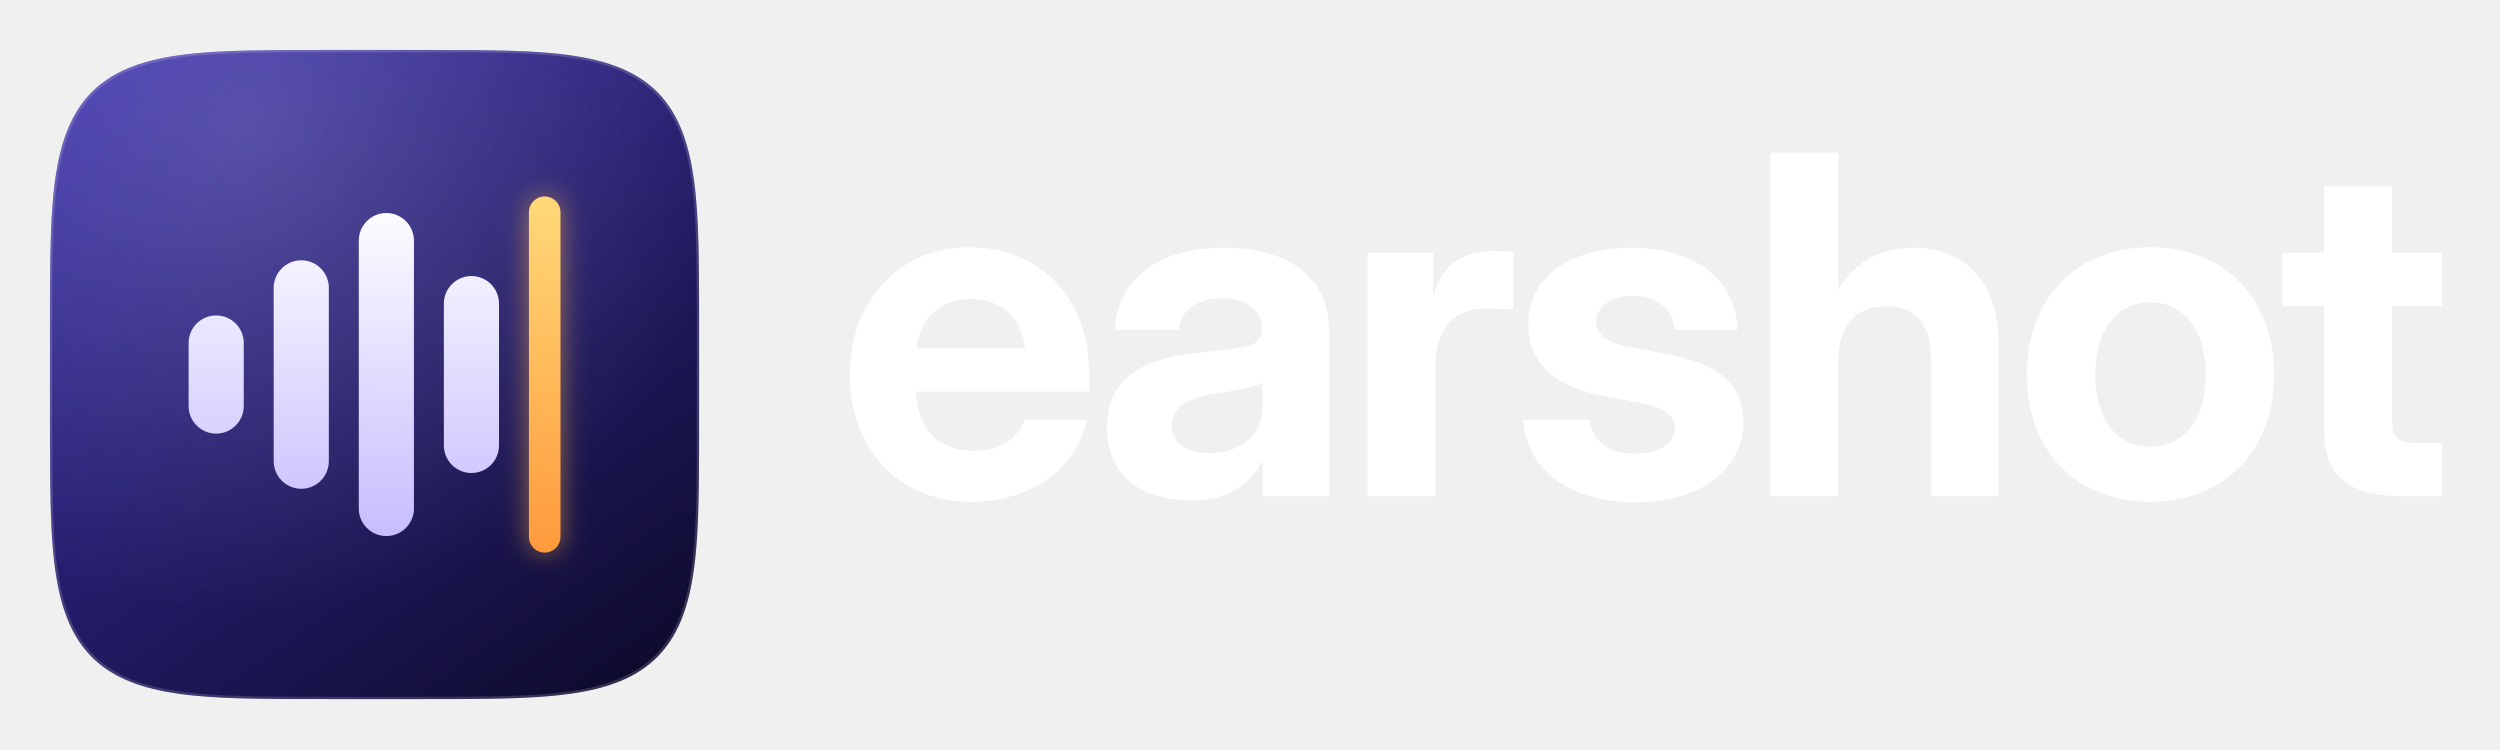
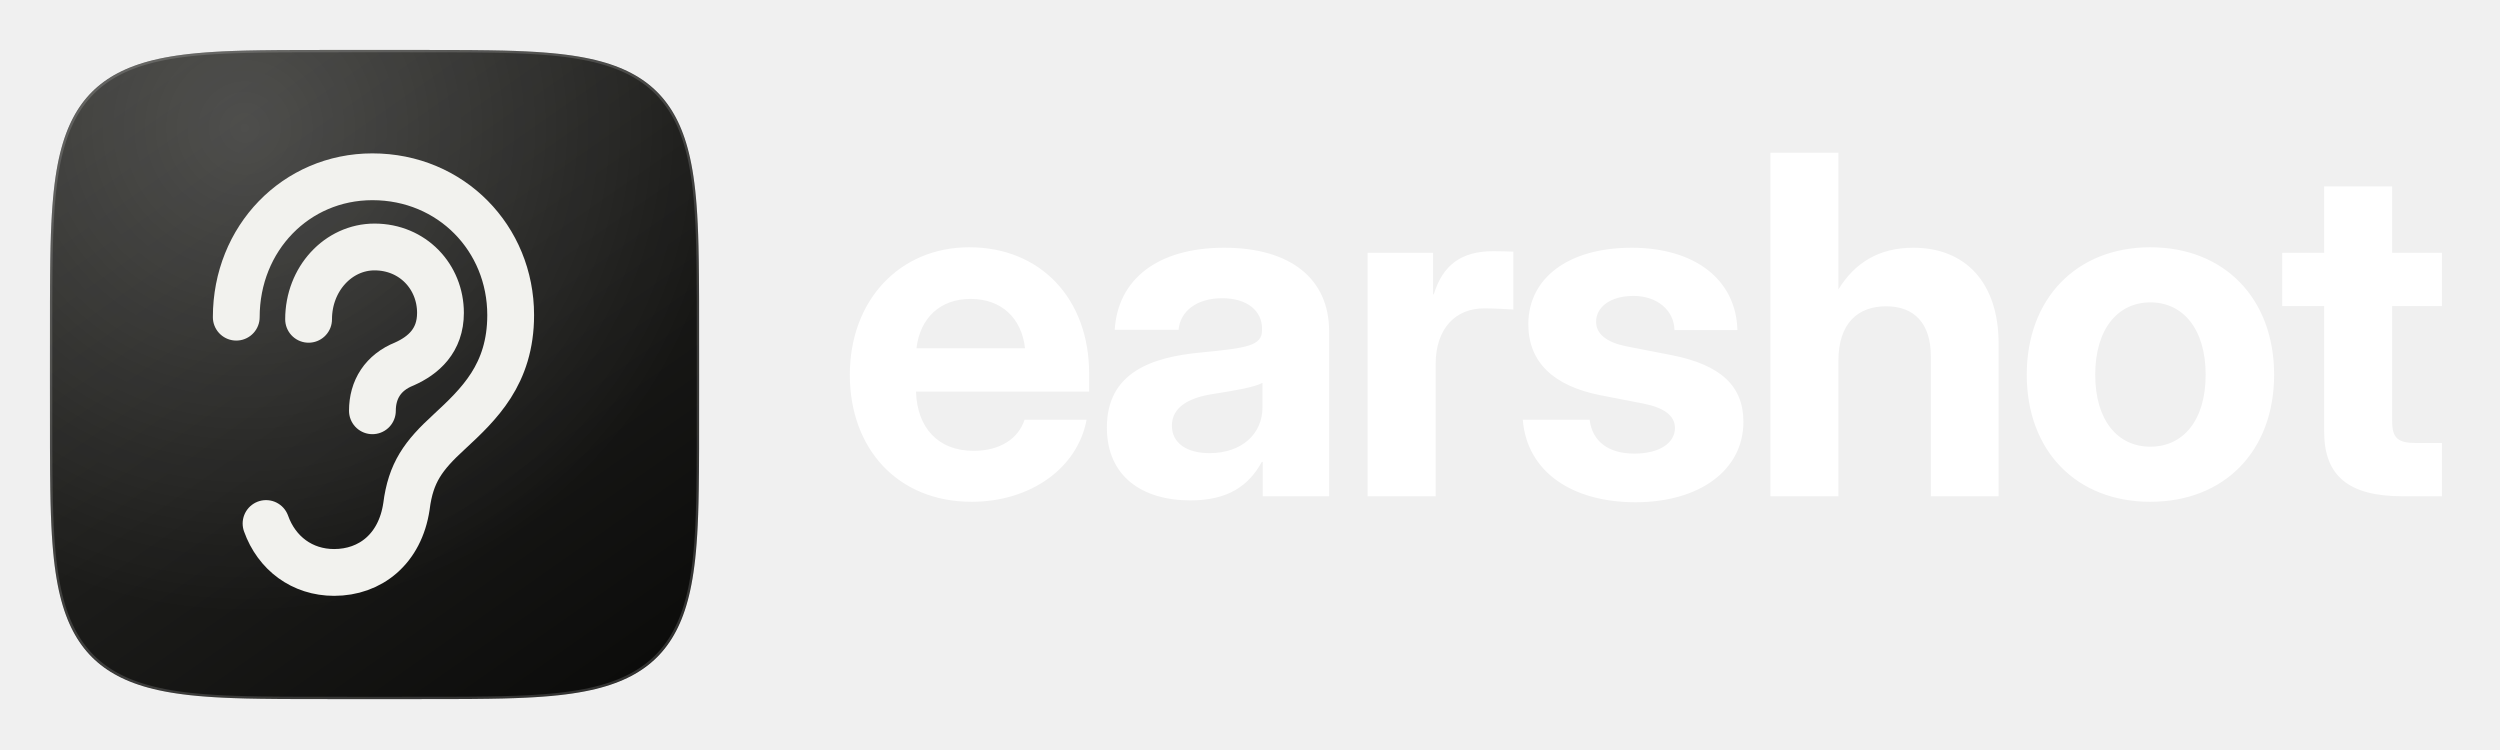
<svg xmlns="http://www.w3.org/2000/svg" width="801" height="240" viewBox="0 0 801 240">
  <defs>
    <linearGradient id="bg" x1="0.15" y1="0" x2="0.85" y2="1">
-       <stop offset="0" stop-color="#3A2FA8" />
-       <stop offset="1" stop-color="#0E0B2E" />
+       <stop offset="0" stop-color="#2C2C29" />
+       <stop offset="1" stop-color="#0C0C0B" />
    </linearGradient>
    <radialGradient id="highlight" cx="0.3" cy="0.12" r="0.75">
      <stop offset="0" stop-color="#FFFFFF" stop-opacity="0.18" />
      <stop offset="1" stop-color="#FFFFFF" stop-opacity="0" />
    </radialGradient>
-     <linearGradient id="bar" gradientUnits="userSpaceOnUse" x1="0" y1="286" x2="0" y2="738">
-       <stop offset="0" stop-color="#FFFFFF" />
-       <stop offset="1" stop-color="#C4BAFF" />
-     </linearGradient>
-     <linearGradient id="cursor" x1="0" y1="0" x2="0" y2="1">
-       <stop offset="0" stop-color="#FFD978" />
-       <stop offset="1" stop-color="#FF9A3C" />
-     </linearGradient>
-     <filter id="cursor-glow" x="-150%" y="-20%" width="400%" height="140%">
-       <feGaussianBlur stdDeviation="16" />
-     </filter>
    <clipPath id="tile-clip">
      <path d="M 924.00 512.00 L 923.95 605.51 L 923.80 635.37 L 923.55 657.07 L 923.21 674.71 L 922.76 689.84 L 922.21 703.21 L 921.56 715.26 L 920.81 726.28 L 919.97 736.47 L 919.02 745.95 L 917.96 754.84 L 916.81 763.20 L 915.55 771.12 L 914.19 778.62 L 912.73 785.76 L 911.16 792.56 L 909.48 799.07 L 907.70 805.29 L 905.81 811.25 L 903.80 816.97 L 901.69 822.46 L 899.47 827.73 L 897.13 832.80 L 894.68 837.68 L 892.11 842.38 L 889.42 846.89 L 886.61 851.24 L 883.68 855.43 L 880.62 859.46 L 877.44 863.34 L 874.12 867.08 L 870.67 870.67 L 867.08 874.12 L 863.34 877.44 L 859.46 880.62 L 855.43 883.68 L 851.24 886.61 L 846.89 889.42 L 842.38 892.11 L 837.68 894.68 L 832.80 897.13 L 827.73 899.47 L 822.46 901.69 L 816.97 903.80 L 811.25 905.81 L 805.29 907.70 L 799.07 909.48 L 792.56 911.16 L 785.76 912.73 L 778.62 914.19 L 771.12 915.55 L 763.20 916.81 L 754.84 917.96 L 745.95 919.02 L 736.47 919.97 L 726.28 920.81 L 715.26 921.56 L 703.21 922.21 L 689.84 922.76 L 674.71 923.21 L 657.07 923.55 L 635.37 923.80 L 605.51 923.95 L 512.00 924.00 L 418.49 923.95 L 388.63 923.80 L 366.93 923.55 L 349.29 923.21 L 334.16 922.76 L 320.79 922.21 L 308.74 921.56 L 297.72 920.81 L 287.53 919.97 L 278.05 919.02 L 269.16 917.96 L 260.80 916.81 L 252.88 915.55 L 245.38 914.19 L 238.24 912.73 L 231.44 911.16 L 224.93 909.48 L 218.71 907.70 L 212.75 905.81 L 207.03 903.80 L 201.54 901.69 L 196.27 899.47 L 191.20 897.13 L 186.32 894.68 L 181.62 892.11 L 177.11 889.42 L 172.76 886.61 L 168.57 883.68 L 164.54 880.62 L 160.66 877.44 L 156.92 874.12 L 153.33 870.67 L 149.88 867.08 L 146.56 863.34 L 143.38 859.46 L 140.32 855.43 L 137.39 851.24 L 134.58 846.89 L 131.89 842.38 L 129.32 837.68 L 126.87 832.80 L 124.53 827.73 L 122.31 822.46 L 120.20 816.97 L 118.19 811.25 L 116.30 805.29 L 114.52 799.07 L 112.84 792.56 L 111.27 785.76 L 109.81 778.62 L 108.45 771.12 L 107.19 763.20 L 106.04 754.84 L 104.98 745.95 L 104.03 736.47 L 103.19 726.28 L 102.44 715.26 L 101.79 703.21 L 101.24 689.84 L 100.79 674.71 L 100.45 657.07 L 100.20 635.37 L 100.05 605.51 L 100.00 512.00 L 100.05 418.49 L 100.20 388.63 L 100.45 366.93 L 100.79 349.29 L 101.24 334.16 L 101.79 320.79 L 102.44 308.74 L 103.19 297.72 L 104.03 287.53 L 104.98 278.05 L 106.04 269.16 L 107.19 260.80 L 108.45 252.88 L 109.81 245.38 L 111.27 238.24 L 112.84 231.44 L 114.52 224.93 L 116.30 218.71 L 118.19 212.75 L 120.20 207.03 L 122.31 201.54 L 124.53 196.27 L 126.87 191.20 L 129.32 186.32 L 131.89 181.62 L 134.58 177.11 L 137.39 172.76 L 140.32 168.57 L 143.38 164.54 L 146.56 160.66 L 149.88 156.92 L 153.33 153.33 L 156.92 149.88 L 160.66 146.56 L 164.54 143.38 L 168.57 140.32 L 172.76 137.39 L 177.11 134.58 L 181.62 131.89 L 186.32 129.32 L 191.20 126.87 L 196.27 124.53 L 201.54 122.31 L 207.03 120.20 L 212.75 118.19 L 218.71 116.30 L 224.93 114.52 L 231.44 112.84 L 238.24 111.27 L 245.38 109.81 L 252.88 108.45 L 260.80 107.19 L 269.16 106.04 L 278.05 104.98 L 287.53 104.03 L 297.72 103.19 L 308.74 102.44 L 320.79 101.79 L 334.16 101.24 L 349.29 100.79 L 366.93 100.45 L 388.63 100.20 L 418.49 100.05 L 512.00 100.00 L 605.51 100.05 L 635.37 100.20 L 657.07 100.45 L 674.71 100.79 L 689.84 101.24 L 703.21 101.79 L 715.26 102.44 L 726.28 103.19 L 736.47 104.03 L 745.95 104.98 L 754.84 106.04 L 763.20 107.19 L 771.12 108.45 L 778.62 109.81 L 785.76 111.27 L 792.56 112.84 L 799.07 114.52 L 805.29 116.30 L 811.25 118.19 L 816.97 120.20 L 822.46 122.31 L 827.73 124.53 L 832.80 126.87 L 837.68 129.32 L 842.38 131.89 L 846.89 134.58 L 851.24 137.39 L 855.43 140.32 L 859.46 143.38 L 863.34 146.56 L 867.08 149.88 L 870.67 153.33 L 874.12 156.92 L 877.44 160.66 L 880.62 164.54 L 883.68 168.57 L 886.61 172.76 L 889.42 177.11 L 892.11 181.62 L 894.68 186.32 L 897.13 191.20 L 899.47 196.27 L 901.69 201.54 L 903.80 207.03 L 905.81 212.75 L 907.70 218.71 L 909.48 224.93 L 911.16 231.44 L 912.73 238.24 L 914.19 245.38 L 915.55 252.88 L 916.81 260.80 L 917.96 269.16 L 919.02 278.05 L 919.97 287.53 L 920.81 297.72 L 921.56 308.74 L 922.21 320.79 L 922.76 334.16 L 923.21 349.29 L 923.55 366.93 L 923.80 388.63 L 923.95 418.49 Z" />
    </clipPath>
  </defs>
  <g transform="translate(16 16) scale(0.2524272) translate(-100 -100)">
    <path d="M 924.00 512.00 L 923.95 605.51 L 923.80 635.37 L 923.55 657.07 L 923.21 674.71 L 922.76 689.84 L 922.21 703.21 L 921.56 715.26 L 920.81 726.28 L 919.97 736.47 L 919.02 745.95 L 917.96 754.84 L 916.81 763.20 L 915.55 771.12 L 914.19 778.62 L 912.73 785.76 L 911.16 792.56 L 909.48 799.07 L 907.70 805.29 L 905.81 811.25 L 903.80 816.97 L 901.69 822.46 L 899.47 827.73 L 897.13 832.80 L 894.68 837.68 L 892.11 842.38 L 889.42 846.89 L 886.61 851.24 L 883.68 855.43 L 880.62 859.46 L 877.44 863.34 L 874.12 867.08 L 870.67 870.67 L 867.08 874.12 L 863.34 877.44 L 859.46 880.62 L 855.43 883.68 L 851.24 886.61 L 846.89 889.42 L 842.38 892.11 L 837.68 894.68 L 832.80 897.13 L 827.73 899.47 L 822.46 901.69 L 816.97 903.80 L 811.25 905.81 L 805.29 907.70 L 799.07 909.48 L 792.56 911.16 L 785.76 912.73 L 778.62 914.19 L 771.12 915.55 L 763.20 916.81 L 754.84 917.96 L 745.95 919.02 L 736.47 919.97 L 726.28 920.81 L 715.26 921.56 L 703.21 922.21 L 689.84 922.76 L 674.71 923.21 L 657.07 923.55 L 635.37 923.80 L 605.51 923.95 L 512.00 924.00 L 418.49 923.95 L 388.63 923.80 L 366.93 923.55 L 349.29 923.21 L 334.16 922.76 L 320.79 922.21 L 308.74 921.56 L 297.72 920.81 L 287.53 919.97 L 278.05 919.02 L 269.16 917.96 L 260.80 916.81 L 252.88 915.55 L 245.38 914.19 L 238.24 912.73 L 231.44 911.16 L 224.93 909.48 L 218.71 907.70 L 212.75 905.81 L 207.03 903.80 L 201.54 901.69 L 196.27 899.47 L 191.20 897.13 L 186.32 894.68 L 181.62 892.11 L 177.11 889.42 L 172.76 886.61 L 168.57 883.68 L 164.54 880.62 L 160.66 877.44 L 156.92 874.12 L 153.33 870.67 L 149.88 867.08 L 146.56 863.34 L 143.38 859.46 L 140.32 855.43 L 137.39 851.24 L 134.58 846.89 L 131.89 842.38 L 129.32 837.68 L 126.87 832.80 L 124.53 827.73 L 122.31 822.46 L 120.20 816.97 L 118.19 811.25 L 116.30 805.29 L 114.52 799.07 L 112.84 792.56 L 111.27 785.76 L 109.81 778.62 L 108.45 771.12 L 107.19 763.20 L 106.04 754.84 L 104.98 745.95 L 104.03 736.47 L 103.19 726.28 L 102.44 715.26 L 101.79 703.21 L 101.24 689.84 L 100.79 674.71 L 100.45 657.07 L 100.20 635.37 L 100.05 605.51 L 100.00 512.00 L 100.05 418.49 L 100.20 388.63 L 100.45 366.93 L 100.79 349.29 L 101.24 334.16 L 101.79 320.79 L 102.44 308.74 L 103.19 297.72 L 104.03 287.53 L 104.98 278.05 L 106.04 269.16 L 107.19 260.80 L 108.45 252.88 L 109.81 245.38 L 111.27 238.24 L 112.84 231.44 L 114.52 224.93 L 116.30 218.71 L 118.19 212.75 L 120.20 207.03 L 122.31 201.54 L 124.53 196.27 L 126.87 191.20 L 129.32 186.32 L 131.89 181.62 L 134.58 177.11 L 137.39 172.76 L 140.32 168.57 L 143.38 164.54 L 146.56 160.66 L 149.88 156.92 L 153.33 153.33 L 156.92 149.88 L 160.66 146.56 L 164.54 143.38 L 168.57 140.32 L 172.76 137.39 L 177.11 134.58 L 181.62 131.89 L 186.32 129.32 L 191.20 126.87 L 196.27 124.53 L 201.54 122.31 L 207.03 120.20 L 212.75 118.19 L 218.71 116.30 L 224.93 114.52 L 231.44 112.84 L 238.24 111.27 L 245.38 109.81 L 252.88 108.45 L 260.80 107.19 L 269.16 106.04 L 278.05 104.98 L 287.53 104.03 L 297.72 103.19 L 308.74 102.44 L 320.79 101.79 L 334.16 101.24 L 349.29 100.79 L 366.93 100.45 L 388.63 100.20 L 418.49 100.05 L 512.00 100.00 L 605.51 100.05 L 635.37 100.20 L 657.07 100.45 L 674.71 100.79 L 689.84 101.24 L 703.21 101.79 L 715.26 102.44 L 726.28 103.19 L 736.47 104.03 L 745.95 104.98 L 754.84 106.04 L 763.20 107.19 L 771.12 108.45 L 778.62 109.81 L 785.76 111.27 L 792.56 112.84 L 799.07 114.52 L 805.29 116.30 L 811.25 118.19 L 816.97 120.20 L 822.46 122.31 L 827.73 124.53 L 832.80 126.87 L 837.68 129.32 L 842.38 131.89 L 846.89 134.58 L 851.24 137.39 L 855.43 140.32 L 859.46 143.38 L 863.34 146.56 L 867.08 149.88 L 870.67 153.33 L 874.12 156.92 L 877.44 160.66 L 880.62 164.54 L 883.68 168.57 L 886.61 172.76 L 889.42 177.11 L 892.11 181.62 L 894.68 186.32 L 897.13 191.20 L 899.47 196.27 L 901.69 201.54 L 903.80 207.03 L 905.81 212.75 L 907.70 218.71 L 909.48 224.93 L 911.16 231.44 L 912.73 238.24 L 914.19 245.38 L 915.55 252.88 L 916.81 260.80 L 917.96 269.16 L 919.02 278.05 L 919.97 287.53 L 920.81 297.72 L 921.56 308.74 L 922.21 320.79 L 922.76 334.16 L 923.21 349.29 L 923.55 366.93 L 923.80 388.63 L 923.95 418.49 Z" fill="url(#bg)" />
    <g clip-path="url(#tile-clip)">
      <rect x="100" y="100" width="824" height="824" fill="url(#highlight)" />
-       <g id="mark">
-         <rect x="276" y="437" width="70" height="150" rx="35" fill="url(#bar)" />
-         <rect x="384" y="367" width="70" height="290" rx="35" fill="url(#bar)" />
-         <rect x="492" y="307" width="70" height="410" rx="35" fill="url(#bar)" />
-         <rect x="600" y="387" width="70" height="250" rx="35" fill="url(#bar)" />
-         <rect x="708" y="286" width="40" height="452" rx="20" fill="#FFB23F" opacity="0.55" filter="url(#cursor-glow)" />
-         <rect x="708" y="286" width="40" height="452" rx="20" fill="url(#cursor)" />
+       <g id="mark" transform="translate(161 180) scale(27)" fill="none" stroke="#F2F2EE" stroke-width="2.2" stroke-linecap="round" stroke-linejoin="round">
+         <path d="M6.5 9.6C6.5 5.9 9.3 3 12.9 3C16.6 3 19.4 5.9 19.4 9.5C19.4 12.3 17.9 13.7 16.5 15C15.3 16.1 14.7 16.9 14.5 18.5C14.2 20.5 12.8 21.6 11.1 21.6C9.6 21.6 8.4 20.7 7.9 19.3" />
+         <path d="M9.9 9.7C9.9 7.8 11.3 6.3 13 6.3C14.8 6.3 16.1 7.7 16.1 9.4C16.1 10.7 15.3 11.4 14.4 11.8C13.4 12.2 12.9 13 12.9 14" />
      </g>
    </g>
    <path d="M 924.00 512.00 L 923.95 605.51 L 923.80 635.37 L 923.55 657.07 L 923.21 674.71 L 922.76 689.84 L 922.21 703.21 L 921.56 715.26 L 920.81 726.28 L 919.97 736.47 L 919.02 745.95 L 917.96 754.84 L 916.81 763.20 L 915.55 771.12 L 914.19 778.62 L 912.73 785.76 L 911.16 792.56 L 909.48 799.07 L 907.70 805.29 L 905.81 811.25 L 903.80 816.97 L 901.69 822.46 L 899.47 827.73 L 897.13 832.80 L 894.68 837.68 L 892.11 842.38 L 889.42 846.89 L 886.61 851.24 L 883.68 855.43 L 880.62 859.46 L 877.44 863.34 L 874.12 867.08 L 870.67 870.67 L 867.08 874.12 L 863.34 877.44 L 859.46 880.62 L 855.43 883.68 L 851.24 886.61 L 846.89 889.42 L 842.38 892.11 L 837.68 894.68 L 832.80 897.13 L 827.73 899.47 L 822.46 901.69 L 816.97 903.80 L 811.25 905.81 L 805.29 907.70 L 799.07 909.48 L 792.56 911.16 L 785.76 912.73 L 778.62 914.19 L 771.12 915.55 L 763.20 916.81 L 754.84 917.96 L 745.95 919.02 L 736.47 919.97 L 726.28 920.81 L 715.26 921.56 L 703.21 922.21 L 689.84 922.76 L 674.71 923.21 L 657.07 923.55 L 635.37 923.80 L 605.51 923.95 L 512.00 924.00 L 418.49 923.95 L 388.63 923.80 L 366.93 923.55 L 349.29 923.21 L 334.16 922.76 L 320.79 922.21 L 308.74 921.56 L 297.72 920.81 L 287.53 919.97 L 278.05 919.02 L 269.16 917.96 L 260.80 916.81 L 252.88 915.55 L 245.38 914.19 L 238.24 912.73 L 231.44 911.16 L 224.93 909.48 L 218.71 907.70 L 212.75 905.81 L 207.03 903.80 L 201.54 901.69 L 196.27 899.47 L 191.20 897.13 L 186.32 894.68 L 181.62 892.11 L 177.11 889.42 L 172.76 886.61 L 168.57 883.68 L 164.54 880.62 L 160.66 877.44 L 156.92 874.12 L 153.33 870.67 L 149.88 867.08 L 146.56 863.34 L 143.38 859.46 L 140.32 855.43 L 137.39 851.24 L 134.58 846.89 L 131.89 842.38 L 129.32 837.68 L 126.87 832.80 L 124.53 827.73 L 122.31 822.46 L 120.20 816.97 L 118.19 811.25 L 116.30 805.29 L 114.52 799.07 L 112.84 792.56 L 111.27 785.76 L 109.81 778.62 L 108.45 771.12 L 107.19 763.20 L 106.04 754.84 L 104.98 745.95 L 104.03 736.47 L 103.19 726.28 L 102.44 715.26 L 101.79 703.21 L 101.24 689.84 L 100.79 674.71 L 100.45 657.07 L 100.20 635.37 L 100.05 605.51 L 100.00 512.00 L 100.05 418.49 L 100.20 388.63 L 100.45 366.93 L 100.79 349.29 L 101.24 334.16 L 101.79 320.79 L 102.44 308.74 L 103.19 297.72 L 104.03 287.53 L 104.98 278.05 L 106.04 269.16 L 107.19 260.80 L 108.45 252.88 L 109.81 245.38 L 111.27 238.24 L 112.84 231.44 L 114.52 224.93 L 116.30 218.71 L 118.19 212.75 L 120.20 207.03 L 122.31 201.54 L 124.53 196.27 L 126.87 191.20 L 129.32 186.32 L 131.89 181.62 L 134.58 177.11 L 137.39 172.76 L 140.32 168.57 L 143.38 164.54 L 146.56 160.66 L 149.88 156.92 L 153.33 153.33 L 156.92 149.88 L 160.66 146.56 L 164.54 143.38 L 168.57 140.32 L 172.76 137.39 L 177.11 134.58 L 181.62 131.89 L 186.32 129.32 L 191.20 126.87 L 196.27 124.53 L 201.54 122.31 L 207.03 120.20 L 212.75 118.19 L 218.71 116.30 L 224.93 114.52 L 231.44 112.84 L 238.24 111.27 L 245.38 109.81 L 252.88 108.45 L 260.80 107.19 L 269.16 106.04 L 278.05 104.98 L 287.53 104.03 L 297.72 103.19 L 308.74 102.44 L 320.79 101.79 L 334.16 101.24 L 349.29 100.79 L 366.93 100.45 L 388.63 100.20 L 418.49 100.05 L 512.00 100.00 L 605.51 100.05 L 635.37 100.20 L 657.07 100.45 L 674.71 100.79 L 689.84 101.24 L 703.21 101.79 L 715.26 102.44 L 726.28 103.19 L 736.47 104.03 L 745.95 104.98 L 754.84 106.04 L 763.20 107.19 L 771.12 108.45 L 778.62 109.81 L 785.76 111.27 L 792.56 112.84 L 799.07 114.52 L 805.29 116.30 L 811.25 118.19 L 816.97 120.20 L 822.46 122.31 L 827.73 124.53 L 832.80 126.87 L 837.68 129.32 L 842.38 131.89 L 846.89 134.58 L 851.24 137.39 L 855.43 140.32 L 859.46 143.38 L 863.34 146.56 L 867.08 149.88 L 870.67 153.33 L 874.12 156.92 L 877.44 160.66 L 880.62 164.54 L 883.68 168.57 L 886.61 172.76 L 889.42 177.11 L 892.11 181.62 L 894.68 186.32 L 897.13 191.20 L 899.47 196.27 L 901.69 201.54 L 903.80 207.03 L 905.81 212.75 L 907.70 218.71 L 909.48 224.93 L 911.16 231.44 L 912.73 238.24 L 914.19 245.38 L 915.55 252.88 L 916.81 260.80 L 917.96 269.16 L 919.02 278.05 L 919.97 287.53 L 920.81 297.72 L 921.56 308.74 L 922.21 320.79 L 922.76 334.16 L 923.21 349.29 L 923.55 366.93 L 923.80 388.63 L 923.95 418.49 Z" fill="none" stroke="#FFFFFF" stroke-opacity="0.16" stroke-width="3" transform="translate(512 512) scale(0.9964) translate(-512 -512)" />
  </g>
  <g transform="translate(268 159.0) scale(0.78)" fill="#FFFFFF">
    <path id="wordmark" data-width="663.7" d="M55.492 2.273C79.735 2.273 99.053 -11.553 102.746 -31.439H77.273C74.716 -23.674 67.235 -18.655 56.345 -18.655C41.667 -18.655 33.144 -28.22 32.67 -42.992H103.788V-50.473C103.788 -80.966 83.996 -102.273 54.545 -102.273C25.852 -102.273 5.492 -80.398 5.492 -49.905C5.492 -19.508 25.189 2.273 55.492 2.273ZM32.86 -60.795C34.375 -73.295 42.614 -81.061 55.114 -81.061C67.708 -81.061 76.042 -73.295 77.462 -60.795Z M145.458 1.705C160.799 1.705 169.417 -4.356 174.72 -14.11H175.098V0.0H202.371V-67.803C202.371 -89.205 186.652 -102.083 159.284 -102.083C131.822 -102.083 115.534 -89.015 114.303 -68.371H140.534C141.197 -76.042 148.015 -81.345 158.432 -81.345C168.659 -81.345 174.814 -76.231 174.814 -68.845V-68.182C174.814 -61.742 168.375 -60.89 150.098 -59.091C129.265 -57.197 111.083 -50.758 111.083 -28.22C111.083 -8.239 125.477 1.705 145.458 1.705ZM153.223 -17.708C143.848 -17.708 137.788 -21.875 137.788 -28.977C137.788 -36.932 145.364 -40.625 154.928 -42.045C163.924 -43.466 171.784 -44.792 175.004 -46.591V-36.553C175.004 -25.758 166.67 -17.708 153.223 -17.708Z M218.189 0.0H246.125V-54.167C246.125 -69.223 254.553 -77.178 266.011 -77.178C270.746 -77.178 275.955 -76.799 278.038 -76.705V-100.473C275.765 -100.568 273.019 -100.663 269.799 -100.663C256.636 -100.663 249.061 -94.981 245.367 -82.955H245.083V-100.0H218.189Z M328.231 2.462C354.367 2.462 372.549 -10.606 372.549 -30.587C372.549 -45.265 363.269 -53.977 343.098 -57.955L324.159 -61.648C316.489 -63.258 312.038 -66.572 312.038 -71.686C312.038 -77.652 317.814 -82.292 327.379 -82.292C337.227 -82.292 344.045 -76.326 344.235 -68.277H370.087C369.519 -89.11 352.473 -102.083 326.621 -102.083C300.58 -102.083 284.197 -89.583 284.197 -70.644C284.197 -55.114 294.519 -45.265 313.932 -41.477L331.451 -38.068C339.595 -36.458 344.424 -33.333 344.424 -28.03C344.424 -21.875 338.08 -17.519 327.758 -17.519C316.867 -17.519 310.428 -22.727 309.386 -31.439H281.924C283.629 -9.943 302.284 2.462 328.231 2.462Z M411.568 -55.587C411.568 -71.117 419.617 -78.03 431.17 -78.03C442.818 -78.03 449.542 -70.928 449.542 -57.481V0.0H477.383V-62.595C477.383 -87.879 463.652 -102.083 442.345 -102.083C428.235 -102.083 418.292 -95.928 411.568 -84.943V-141.098H383.633V0.0H411.568Z M539.697 2.273C570.095 2.273 590.549 -18.561 590.549 -49.905C590.549 -81.25 570.095 -102.273 539.697 -102.273C509.394 -102.273 488.939 -81.25 488.939 -49.905C488.939 -18.561 509.394 2.273 539.697 2.273ZM539.697 -20.36C526.155 -20.36 517.064 -31.345 517.064 -49.905C517.064 -68.561 526.25 -79.64 539.697 -79.64C553.239 -79.64 562.424 -68.561 562.424 -49.905C562.424 -31.345 553.333 -20.36 539.697 -20.36Z M659.492 -100.0H639.038V-127.273H611.102V-100.0H593.867V-78.125H611.102V-26.515C611.102 -8.333 621.235 0.0 643.205 0.0H659.492V-21.875H648.792C641.216 -21.875 639.038 -24.053 639.038 -30.871V-78.125H659.492Z" />
  </g>
</svg>
